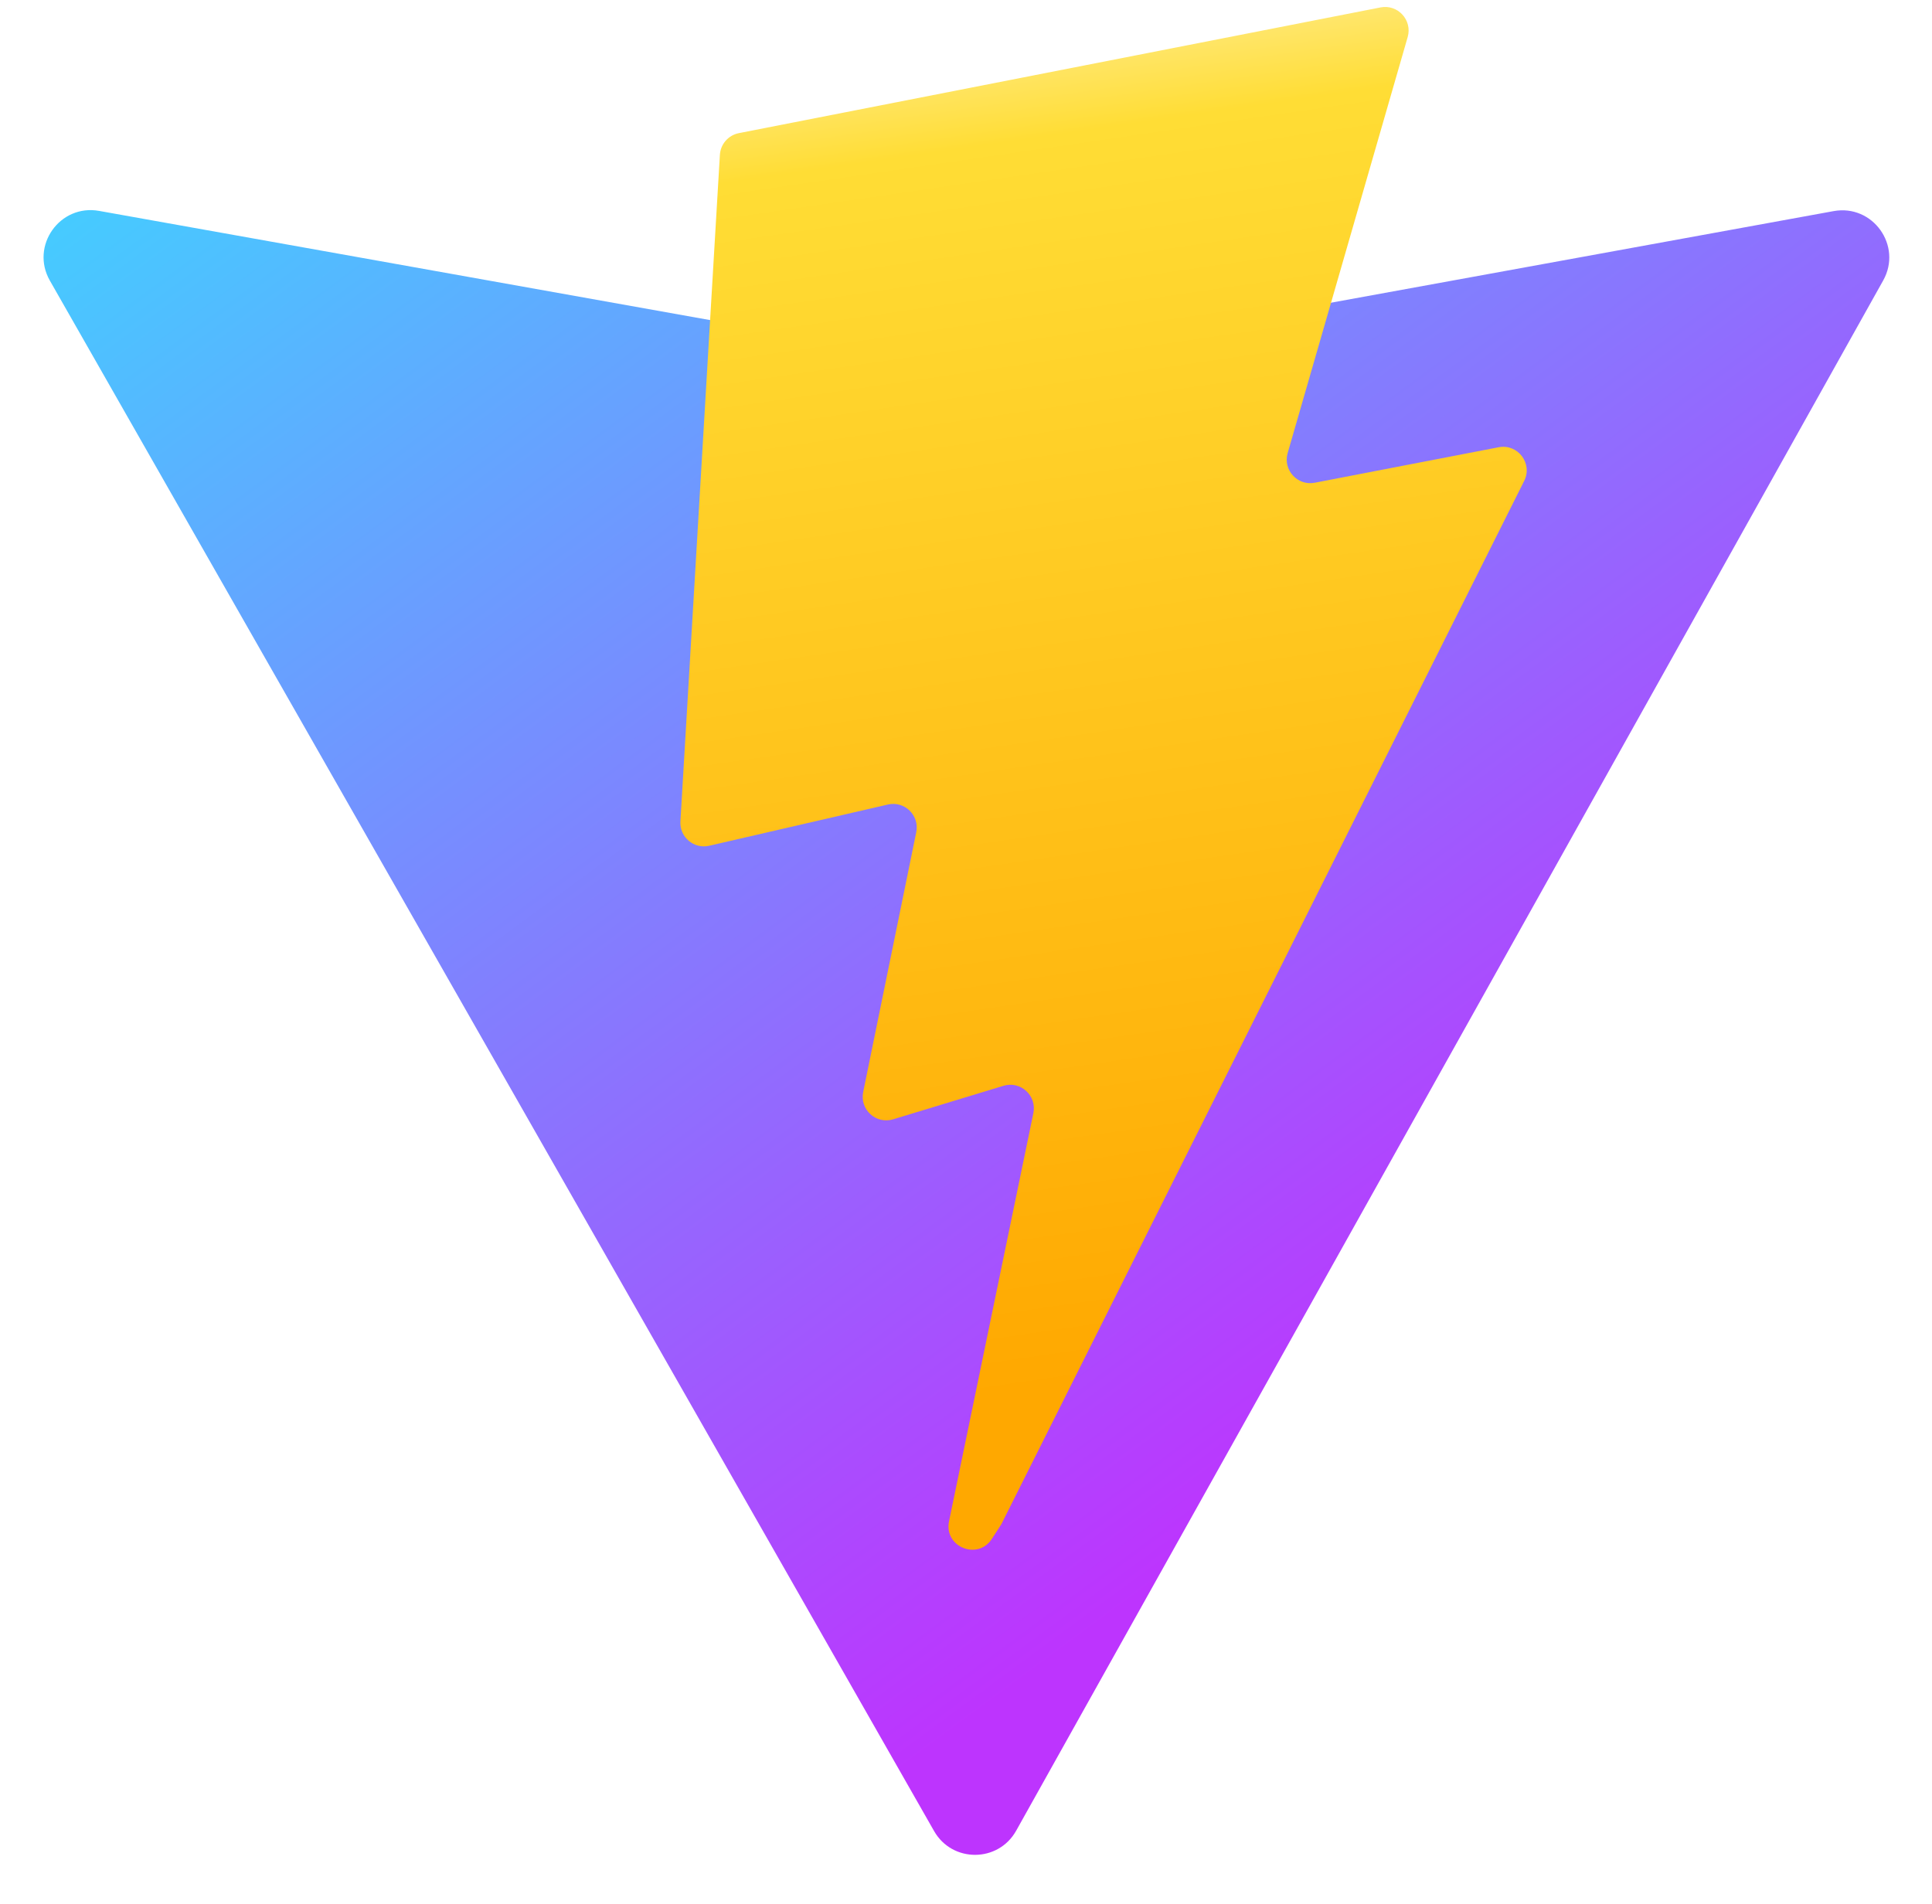
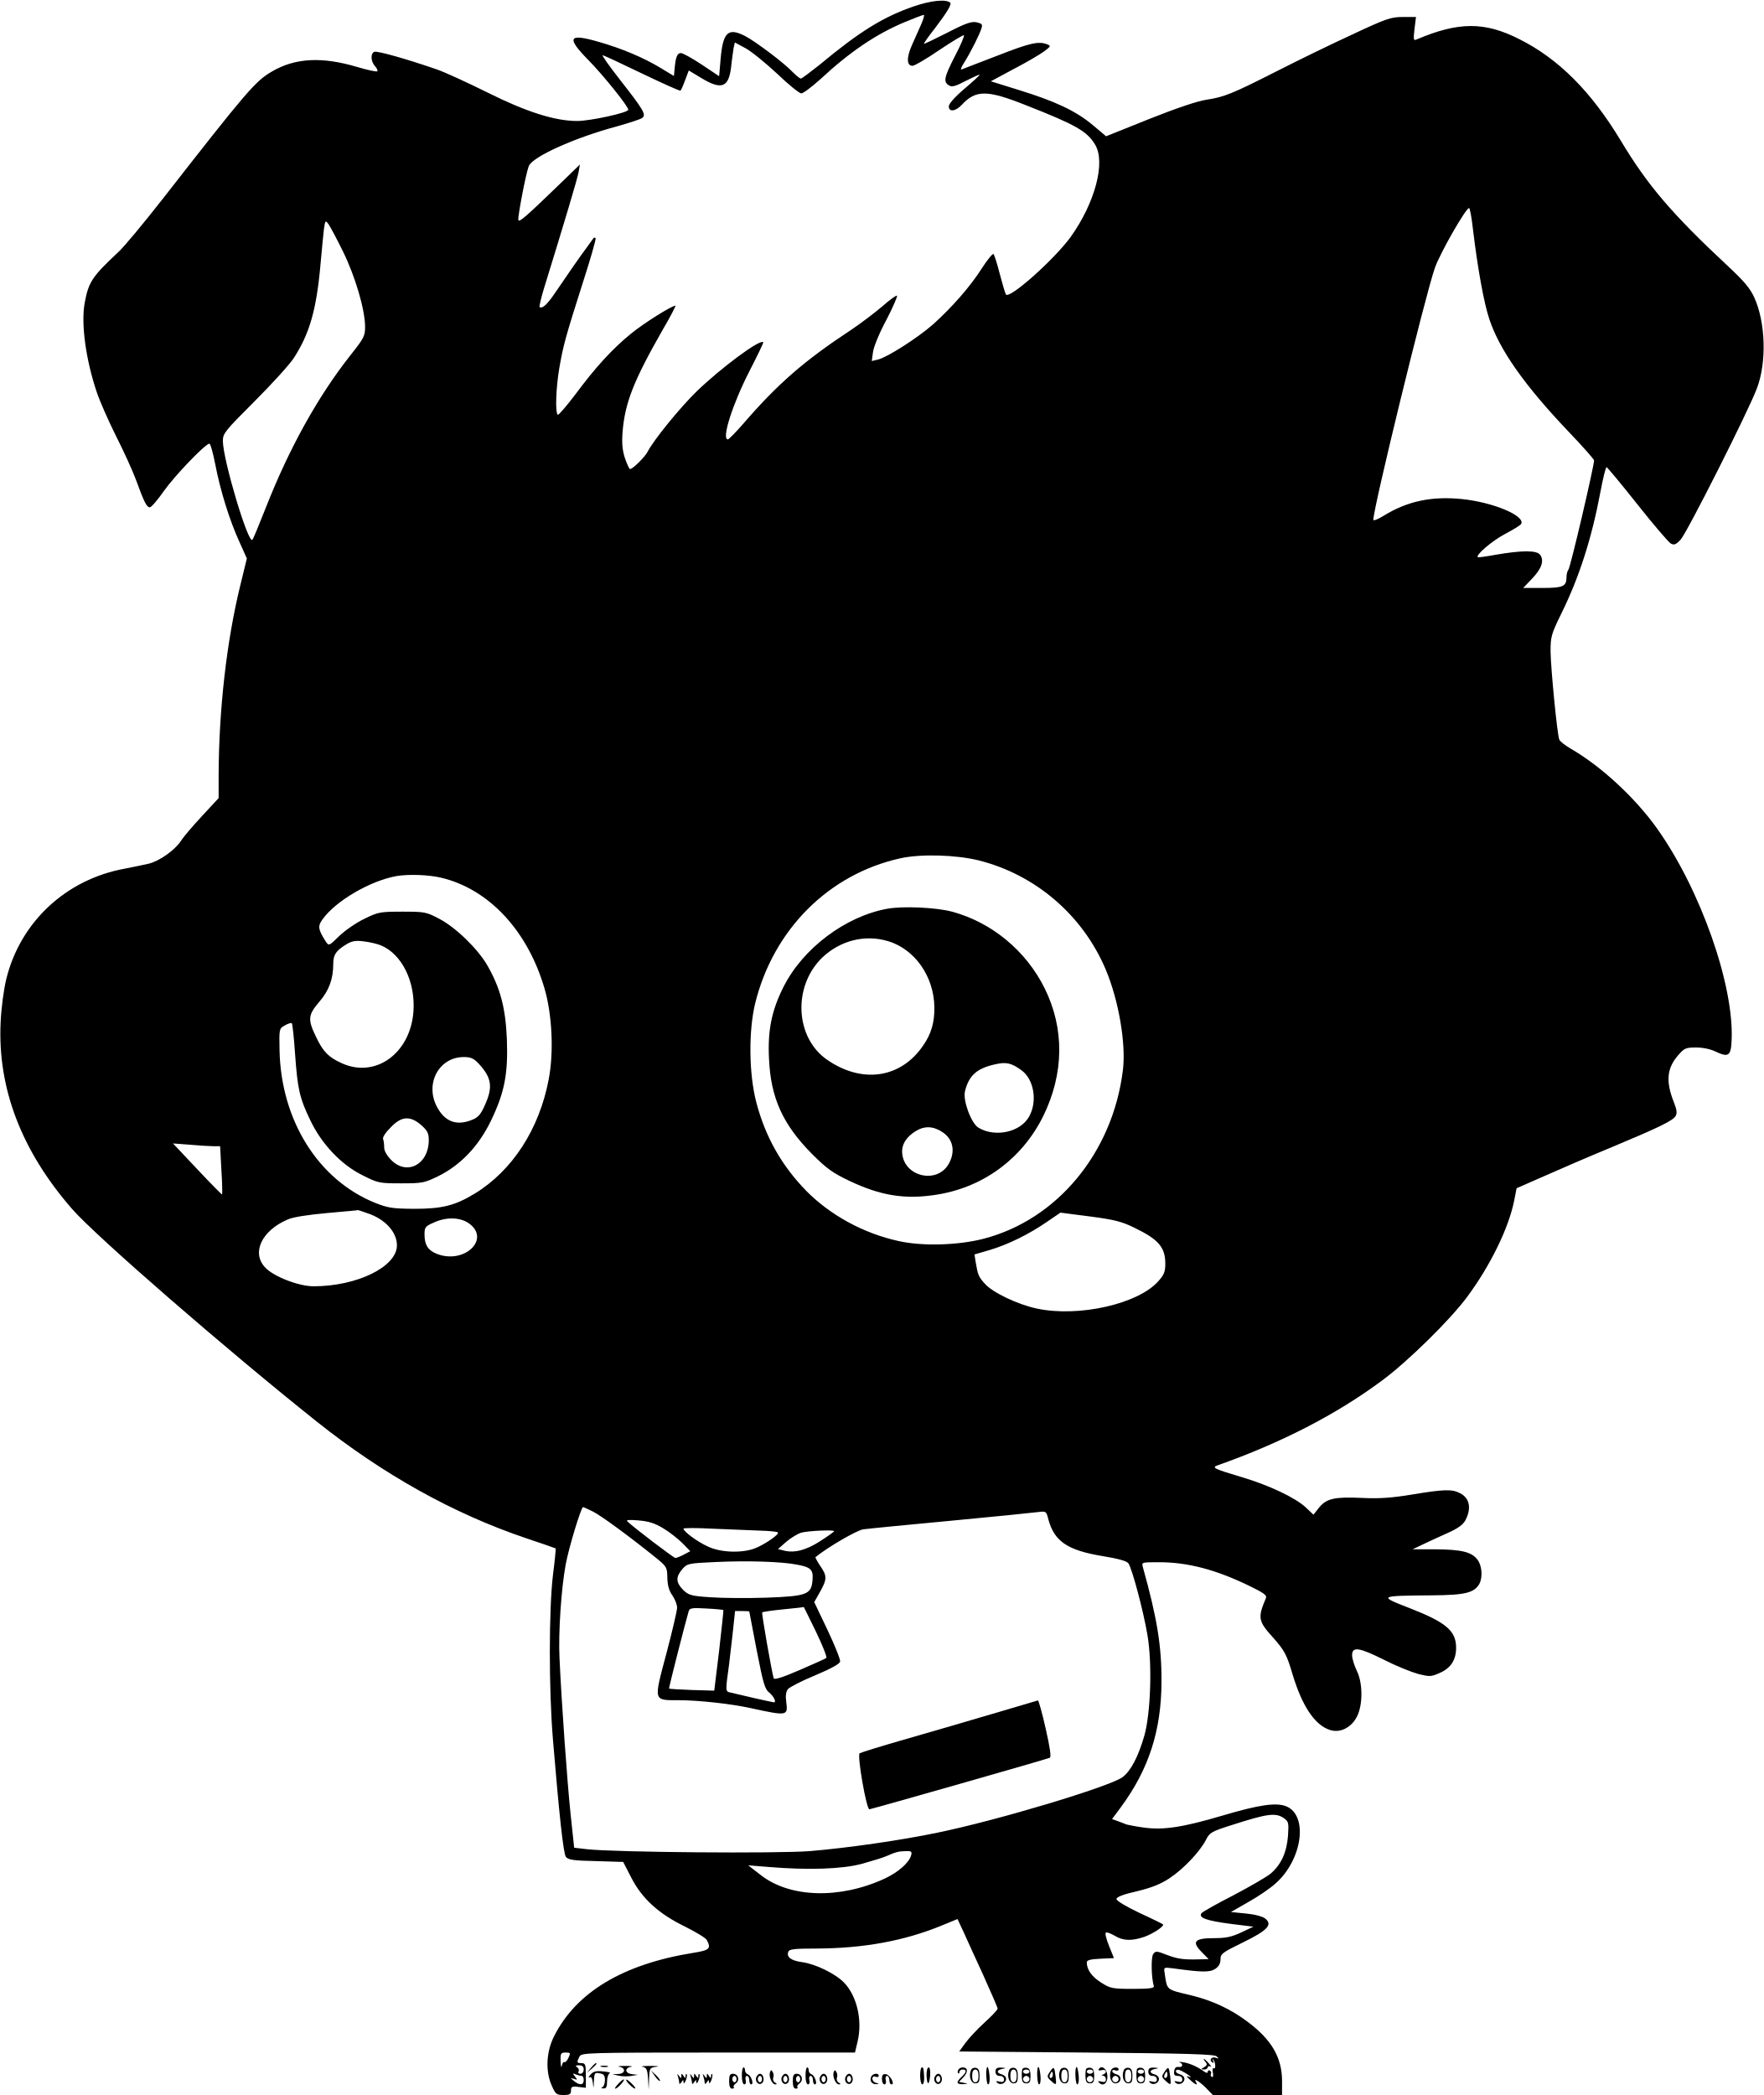
- <svg xmlns="http://www.w3.org/2000/svg" width="410" height="404" viewBox="0 0 410 404" fill="none">
-   <path d="M399.641 59.525L215.643 388.545C211.844 395.338 202.084 395.378 198.228 388.618L10.582 59.556C6.381 52.19 12.68 43.267 21.028 44.759L205.223 77.682C206.398 77.892 207.601 77.89 208.776 77.676L389.119 44.806C397.439 43.289 403.768 52.143 399.641 59.525Z" fill="url(#paint0_linear)" />
-   <path d="M292.965 1.574L156.801 28.255C154.563 28.694 152.906 30.59 152.771 32.866L144.395 174.33C144.198 177.662 147.258 180.248 150.51 179.498L188.42 170.749C191.967 169.931 195.172 173.055 194.443 176.622L183.18 231.775C182.422 235.487 185.907 238.661 189.532 237.56L212.947 230.446C216.577 229.344 220.065 232.527 219.297 236.242L201.398 322.875C200.278 328.294 207.486 331.249 210.492 326.603L212.5 323.5L323.454 102.072C325.312 98.365 322.108 94.137 318.036 94.923L279.014 102.454C275.347 103.161 272.227 99.746 273.262 96.158L298.731 7.867C299.767 4.273 296.636 0.855 292.965 1.574Z" fill="url(#paint1_linear)" />
-   <defs>
-     <linearGradient id="paint0_linear" x1="6" y1="33" x2="235" y2="344" gradientUnits="userSpaceOnUse">
-       <stop stop-color="#41D1FF" />
-       <stop offset="1" stop-color="#BD34FE" />
-     </linearGradient>
-     <linearGradient id="paint1_linear" x1="194.651" y1="8.818" x2="236.076" y2="292.989" gradientUnits="userSpaceOnUse">
-       <stop stop-color="#FFEA83" />
-       <stop offset="0.083" stop-color="#FFDD35" />
-       <stop offset="1" stop-color="#FFA800" />
-     </linearGradient>
-   </defs>
+ <svg xmlns="http://www.w3.org/2000/svg" version="1.0" width="831pt" height="987pt" viewBox="0 0 831 987" preserveAspectRatio="xMidYMid meet">
+   <g transform="translate(0,987) scale(0.1,-0.1)" fill="#000000" stroke="none">
+     <path d="M4305 9840 c-145 -50 -256 -119 -446 -277 -43 -34 -81 -63 -86 -63 -5 0 -22 14 -39 31 -37 40 -176 145 -225 170 -79 40 -103 17 -114 -108 l-7 -82 -81 54 c-45 30 -90 55 -99 55 -18 0 -25 -19 -30 -76 l-3 -32 -63 38 c-79 48 -183 92 -292 123 -142 41 -153 21 -49 -85 71 -72 189 -219 189 -235 0 -14 -179 -53 -241 -53 -105 0 -240 43 -424 135 -93 46 -201 96 -240 109 -139 48 -277 87 -291 82 -19 -7 -18 -45 3 -68 9 -10 14 -21 10 -24 -3 -3 -46 6 -96 21 -166 49 -291 42 -400 -22 -78 -45 -118 -92 -516 -602 -88 -112 -181 -225 -209 -250 -122 -114 -139 -140 -157 -238 -18 -97 5 -267 57 -421 14 -42 55 -135 90 -205 36 -71 78 -163 94 -206 39 -107 51 -131 66 -131 7 0 37 35 67 78 52 73 195 222 214 222 4 0 17 -44 27 -97 24 -125 68 -266 114 -366 l35 -78 -31 -127 c-64 -261 -101 -584 -102 -895 l0 -107 -75 -81 c-42 -45 -88 -98 -102 -120 -30 -45 -101 -95 -152 -108 -20 -5 -72 -15 -116 -24 -275 -51 -489 -251 -555 -518 -12 -48 -24 -136 -27 -205 -15 -310 98 -606 336 -879 111 -128 732 -667 1154 -1003 313 -249 643 -433 983 -548 76 -25 140 -48 142 -49 1 -1 -4 -58 -13 -126 -19 -159 -20 -535 0 -774 29 -350 49 -537 61 -553 10 -14 36 -18 141 -20 l129 -4 38 -74 c51 -99 129 -170 252 -230 52 -26 99 -54 104 -64 21 -40 13 -48 -62 -60 -333 -53 -554 -186 -658 -394 -37 -73 -41 -166 -10 -233 17 -39 22 -43 55 -43 29 0 35 4 35 21 0 18 5 21 35 17 l35 -4 0 58 c0 51 -2 58 -20 58 -23 0 -24 4 -10 31 10 18 28 19 654 19 l644 0 12 51 c24 99 -2 214 -63 278 -40 42 -136 89 -199 97 -51 7 -74 24 -64 49 4 12 28 15 133 15 222 1 414 36 591 109 l73 30 29 -62 c15 -34 58 -127 94 -206 36 -80 66 -149 66 -154 0 -6 -28 -35 -62 -66 -33 -30 -74 -74 -90 -96 l-29 -40 600 -5 c476 -4 603 -8 613 -18 11 -11 10 -12 -3 -7 -20 8 -35 -10 -18 -21 8 -5 9 -3 4 7 -5 8 -4 11 0 6 12 -10 14 -48 3 -41 -5 3 -7 -6 -4 -20 3 -15 1 -24 -5 -21 -5 4 -7 10 -4 15 3 5 1 11 -5 15 -5 3 -10 1 -10 -6 0 -7 -8 -6 -22 5 -30 21 -67 37 -98 41 -14 2 -19 2 -12 -1 18 -8 14 -25 -5 -22 -12 2 -19 -4 -21 -19 -3 -18 2 -23 17 -23 13 0 21 -6 21 -16 0 -12 -6 -15 -21 -11 -16 4 -19 3 -11 -5 14 -14 42 -3 42 18 0 9 -9 18 -20 21 -11 3 -20 9 -20 14 0 14 17 10 52 -12 18 -12 24 -18 13 -14 -19 6 -18 5 2 -14 23 -22 38 -28 28 -11 -14 22 12 7 45 -25 l34 -35 163 0 163 0 0 68 c-1 109 -49 192 -161 276 -79 60 -167 101 -265 125 -122 29 -115 23 -127 105 -5 28 -4 28 37 23 138 -19 175 -20 201 -3 17 11 25 26 25 45 0 26 8 32 104 79 117 57 143 84 107 113 -12 10 -49 20 -91 24 l-71 7 82 47 c45 25 104 65 130 89 125 112 153 319 49 362 -47 19 -127 8 -302 -44 -186 -55 -278 -69 -370 -56 -36 5 -71 12 -79 14 -8 3 -27 10 -42 16 l-28 10 41 55 c132 179 191 361 192 590 1 171 -21 303 -88 543 -6 22 -5 22 77 22 135 0 268 -35 426 -112 66 -32 83 -44 77 -57 -39 -92 -37 -108 32 -184 55 -62 66 -81 94 -177 45 -148 104 -237 175 -260 48 -16 101 10 128 63 28 55 28 158 -1 216 -12 25 -22 57 -22 73 0 42 33 37 151 -22 55 -28 127 -57 159 -66 56 -14 62 -14 104 5 51 22 76 61 76 118 0 80 -47 120 -222 188 -144 56 -144 57 107 59 159 1 201 12 225 55 16 32 12 86 -10 114 -28 36 -76 47 -200 48 l-105 0 40 19 c22 11 75 35 117 54 57 25 80 42 92 64 29 56 20 104 -25 127 -38 20 -75 19 -226 -6 -97 -16 -155 -20 -237 -16 -129 6 -167 -3 -202 -46 l-26 -33 -36 34 c-49 46 -174 105 -302 143 -128 38 -143 45 -115 55 303 107 562 241 776 400 122 90 322 287 401 394 109 147 195 323 221 451 l12 61 130 57 c72 32 213 93 315 135 225 94 291 126 304 148 8 13 6 30 -8 65 -39 98 -33 159 18 219 31 36 37 39 87 39 32 0 69 -8 91 -19 61 -29 73 -21 76 53 12 259 -146 708 -350 996 -104 147 -267 297 -410 379 -25 15 -49 33 -52 42 -10 25 -40 336 -41 414 0 70 3 82 51 180 84 170 143 354 184 573 12 64 25 117 29 116 3 0 69 -79 145 -175 76 -96 147 -179 158 -185 15 -8 24 -5 46 19 29 31 319 605 359 712 47 123 41 311 -12 428 -20 44 -49 78 -123 147 -265 247 -380 382 -506 592 -140 232 -293 386 -479 479 -162 82 -285 82 -481 -1 -17 -8 -18 -4 -12 48 l7 57 -61 0 c-57 0 -78 -7 -238 -82 -98 -45 -256 -122 -352 -171 -213 -108 -251 -124 -337 -137 -42 -6 -147 -42 -270 -91 l-202 -81 -63 53 c-79 66 -174 111 -345 164 l-135 42 108 58 c60 31 124 69 143 83 31 23 33 26 15 33 -41 16 -81 7 -232 -52 -87 -33 -163 -63 -171 -66 -7 -4 -3 11 12 33 30 48 72 131 81 161 6 18 2 22 -23 28 -24 5 -51 -4 -138 -49 -59 -30 -109 -54 -110 -52 -2 1 21 34 51 72 57 75 80 113 73 121 -19 18 -90 11 -172 -17z m36 -82 c-11 -24 -30 -68 -44 -99 -27 -60 -26 -99 2 -99 10 0 66 33 126 74 61 41 113 72 116 70 4 -2 -15 -47 -43 -100 -51 -100 -55 -120 -26 -137 13 -8 31 -3 78 22 34 17 64 31 65 29 2 -2 -30 -31 -71 -66 -45 -38 -74 -71 -74 -83 0 -28 32 -24 61 7 66 71 119 71 298 0 240 -94 292 -124 330 -187 51 -83 0 -274 -114 -434 -77 -107 -292 -298 -306 -272 -4 7 -17 51 -29 97 -12 47 -25 88 -29 93 -4 4 -28 -25 -54 -65 -54 -86 -142 -186 -231 -266 -74 -65 -217 -156 -260 -166 l-29 -7 6 43 c3 24 31 92 63 151 31 60 53 111 50 114 -3 3 -34 -19 -69 -50 -35 -30 -101 -80 -147 -111 -219 -144 -345 -253 -509 -443 -35 -40 -67 -73 -72 -73 -31 0 22 166 103 324 37 72 66 132 64 134 -16 15 -198 -120 -314 -232 -78 -76 -203 -229 -232 -286 -13 -24 -68 -79 -82 -80 -3 0 -14 23 -24 52 -12 38 -15 69 -11 122 11 139 53 244 190 484 36 61 62 112 59 112 -17 0 -148 -82 -208 -131 -90 -73 -169 -160 -264 -288 -41 -54 -78 -97 -82 -95 -13 8 -9 126 7 220 19 109 29 145 111 403 36 111 63 206 60 209 -3 3 -7 3 -9 1 -2 -2 -16 -22 -32 -44 -33 -44 -84 -118 -148 -212 -39 -58 -63 -80 -75 -69 -2 3 7 42 21 88 96 311 158 518 163 548 l6 35 -73 -71 c-186 -180 -214 -204 -217 -190 -3 16 35 217 49 253 16 44 218 135 417 188 56 16 109 33 117 39 21 15 8 37 -104 180 -50 64 -87 116 -82 116 4 0 88 -39 185 -86 98 -47 180 -84 182 -81 3 3 13 25 22 50 l17 45 58 -35 c97 -59 131 -46 142 56 3 31 9 68 11 84 l6 27 50 -27 c28 -15 95 -70 149 -120 53 -51 105 -93 114 -93 9 0 49 30 89 66 140 130 264 214 401 271 44 18 83 33 87 33 4 0 -1 -19 -11 -42z m2598 -965 c23 -192 52 -349 77 -425 48 -146 167 -315 378 -536 64 -67 116 -126 116 -131 0 -27 -112 -507 -121 -515 -5 -6 -9 -22 -9 -36 0 -43 -17 -50 -114 -50 l-90 0 41 43 c46 48 59 85 39 113 -16 22 -85 22 -212 0 -43 -8 -80 -13 -82 -11 -11 10 69 78 128 109 38 20 72 41 76 47 23 38 -131 103 -280 118 -142 14 -255 -10 -366 -78 -27 -17 -50 -26 -50 -20 0 56 245 1059 290 1187 25 71 145 280 161 282 4 0 12 -44 18 -97z m-5323 -108 c58 -118 104 -275 104 -355 0 -43 -6 -54 -67 -131 -156 -197 -293 -445 -404 -729 -29 -74 -56 -139 -60 -143 -19 -23 -139 378 -139 466 0 35 10 47 148 185 81 81 165 173 186 205 74 114 107 227 126 442 6 66 13 140 16 165 6 42 7 43 21 25 8 -11 39 -69 69 -130z m2997 -2869 c267 -68 488 -258 596 -513 61 -144 97 -352 81 -476 -48 -387 -309 -703 -656 -793 -120 -31 -288 -36 -400 -11 -165 36 -321 121 -435 236 -116 119 -193 254 -236 418 -35 135 -37 335 -5 467 86 347 346 607 682 682 98 22 265 17 373 -10z m-2535 -81 c224 -53 407 -248 487 -521 36 -121 45 -301 20 -429 -44 -234 -171 -430 -348 -538 -94 -57 -153 -72 -287 -72 -103 1 -122 4 -185 29 -267 109 -441 389 -448 717 -2 102 -2 103 25 118 15 9 29 13 33 10 3 -4 10 -68 15 -143 12 -167 21 -208 71 -312 54 -114 146 -211 247 -261 73 -37 80 -38 182 -38 100 0 109 2 175 34 105 52 190 141 248 261 64 133 81 220 75 384 -6 145 -30 239 -91 346 -44 78 -150 181 -227 221 -62 33 -70 34 -175 34 -105 0 -114 -2 -179 -34 -38 -18 -91 -55 -118 -81 -48 -47 -49 -47 -63 -26 -36 56 -39 73 -16 104 62 88 228 184 351 205 56 9 149 6 208 -8z m-283 -319 c98 -41 162 -170 153 -309 -13 -198 -178 -319 -338 -246 -62 28 -88 54 -121 124 -40 82 -38 103 15 165 46 53 66 108 66 178 0 44 12 62 60 92 28 17 44 20 84 15 27 -3 64 -12 81 -19z m461 -558 c60 -65 67 -109 29 -193 -19 -44 -32 -59 -59 -70 -72 -30 -127 -12 -165 56 -62 110 5 239 124 239 33 0 47 -6 71 -32z m-271 -289 c29 -26 35 -38 35 -71 0 -113 -102 -168 -176 -94 -21 21 -34 44 -34 59 0 14 -2 32 -5 40 -4 8 11 31 35 55 51 54 92 57 145 11z m-980 -99 l32 0 6 -112 c4 -61 5 -113 3 -115 -1 -2 -54 52 -117 119 l-114 121 79 -6 c43 -4 93 -7 111 -7z m738 -320 c76 -29 127 -87 127 -147 0 -101 -188 -193 -393 -193 -70 0 -191 47 -229 90 -64 70 -14 173 108 225 24 11 95 22 184 30 80 7 146 13 147 14 1 0 26 -8 56 -19z m3601 -64 c114 -55 146 -92 146 -170 0 -37 -6 -52 -32 -81 -94 -108 -375 -172 -573 -130 -90 19 -210 76 -246 118 -29 32 -32 40 -43 104 l-5 33 72 21 c87 26 186 75 270 133 l63 43 139 -18 c115 -15 150 -24 209 -53z m-3137 22 c109 -75 -21 -198 -152 -144 -40 17 -55 42 -55 91 0 33 4 38 43 55 58 27 122 26 164 -2z m586 -1359 c40 -20 177 -121 296 -217 53 -43 54 -46 55 -96 1 -36 8 -60 24 -83 12 -17 22 -43 22 -57 0 -14 -23 -112 -51 -218 -60 -225 -62 -218 58 -218 93 0 247 -17 338 -37 175 -38 178 -38 169 30 -4 27 -1 48 8 59 7 9 65 39 128 65 74 31 116 54 118 65 2 9 -25 76 -59 148 l-63 132 27 48 c34 60 34 76 1 123 -14 21 -24 40 -22 41 56 46 195 127 225 131 21 3 205 21 408 40 204 19 389 38 412 41 42 5 42 5 52 -34 28 -104 91 -146 255 -173 73 -12 114 -23 122 -34 17 -23 71 -225 90 -339 23 -135 15 -369 -15 -474 -29 -100 -64 -166 -103 -195 -63 -45 -588 -203 -871 -261 -172 -36 -422 -72 -602 -87 -152 -12 -914 -6 -1050 9 l-60 7 -17 160 c-16 153 -42 516 -52 732 -6 123 8 327 29 442 15 81 73 271 82 271 2 0 23 -10 46 -21z m333 -80 c30 -18 70 -50 90 -70 l36 -37 -30 -16 c-17 -9 -35 -16 -40 -16 -8 0 -200 146 -227 173 -7 6 11 8 53 4 48 -4 77 -13 118 -38z m452 -10 c45 -1 85 -5 87 -9 6 -10 -66 -59 -112 -76 -62 -22 -160 -18 -218 10 -49 22 -115 71 -115 84 0 4 62 4 137 0 76 -3 175 -7 221 -9z m352 -3 c0 -2 -29 -23 -65 -46 -66 -43 -122 -58 -172 -45 l-28 7 39 34 c22 19 54 38 70 43 31 9 156 15 156 7z m-177 -157 c67 -12 79 -24 75 -72 -5 -69 -26 -77 -218 -84 -91 -3 -210 -2 -264 2 -91 6 -102 10 -128 35 -34 35 -35 60 -4 97 24 27 27 28 158 34 151 7 308 2 381 -12z m-345 -214 c1 -1 -8 -87 -20 -191 l-23 -189 -105 3 c-58 2 -106 5 -108 7 -2 2 77 312 93 366 5 13 18 15 83 11 42 -2 78 -6 80 -7z m436 -102 c31 -64 53 -120 49 -124 -5 -4 -61 -29 -126 -57 -78 -34 -119 -47 -122 -39 -10 35 -58 307 -54 311 2 2 47 9 99 14 52 5 96 10 97 11 0 0 26 -52 57 -116z m-314 95 c0 -2 16 -84 35 -183 31 -158 38 -183 60 -200 21 -18 34 -45 21 -45 -3 0 -44 9 -93 20 -48 11 -99 23 -111 26 -25 5 -25 4 -7 134 2 14 9 76 16 138 l12 112 34 0 c18 0 33 -1 33 -2z m2519 -974 c22 -16 23 -22 19 -83 -6 -79 -33 -137 -83 -179 -20 -16 -98 -61 -174 -101 -76 -39 -144 -77 -150 -84 -17 -22 23 -36 139 -51 l105 -13 -57 -27 c-45 -21 -72 -27 -127 -27 -93 0 -108 -16 -61 -64 l34 -35 -45 -1 c-74 -2 -102 2 -154 22 -46 18 -51 18 -62 3 -11 -15 -9 -112 3 -151 2 -10 -22 -13 -99 -13 -97 0 -106 2 -150 30 -44 28 -67 61 -67 95 0 10 17 15 64 17 l64 3 -23 57 c-13 32 -20 60 -15 63 5 3 24 -4 42 -15 40 -24 79 -25 139 -5 42 15 96 51 88 59 -2 2 -52 27 -111 54 -63 30 -108 57 -108 65 0 10 31 22 97 37 70 17 112 34 154 62 66 44 141 124 170 179 18 36 25 40 126 72 165 53 203 58 242 31z m-1756 -173 c-9 -36 -59 -80 -124 -111 -211 -98 -448 -92 -586 17 l-58 45 100 -8 c182 -15 341 -10 435 15 47 13 99 29 115 36 46 20 57 23 92 24 26 1 30 -2 26 -18z m-1615 -956 c-6 -13 -14 -22 -19 -20 -4 3 -10 -5 -12 -17 -2 -13 -5 -4 -6 20 -1 38 1 42 24 42 23 0 24 -2 13 -25z m72 -55 c0 -11 -7 -20 -16 -20 -8 0 -12 5 -8 11 3 6 0 15 -7 20 -10 6 -8 9 9 9 15 0 22 -6 22 -20z m-9 -30 c5 0 9 -9 9 -20 0 -24 -19 -26 -46 -4 -18 15 -18 15 0 10 17 -6 17 -5 5 11 -12 15 -12 16 4 10 10 -4 23 -7 28 -7z" />
+     <path d="M4182 5589 c-198 -35 -400 -187 -491 -369 -56 -111 -75 -206 -68 -339 8 -183 65 -309 203 -448 68 -68 97 -89 175 -126 145 -69 258 -88 401 -67 225 32 412 168 513 372 98 200 101 412 6 603 -88 177 -250 310 -436 360 -74 20 -231 27 -303 14z m2 -153 c126 -38 216 -166 218 -311 1 -71 -14 -125 -53 -181 -105 -154 -287 -181 -452 -67 -151 104 -163 344 -25 480 85 82 202 112 312 79z m628 -608 c59 -42 77 -147 36 -219 -41 -73 -159 -99 -238 -52 -34 20 -74 127 -64 171 18 74 55 108 139 127 54 13 79 8 127 -27z m-370 -293 c46 -31 59 -85 32 -140 -52 -110 -224 -70 -224 52 0 35 23 69 64 94 42 26 84 24 128 -6z" />
+     <path d="M4670 1794 c-118 -35 -304 -89 -412 -120 -108 -31 -201 -60 -208 -64 -13 -8 32 -266 46 -264 21 4 840 237 850 243 7 4 1 47 -20 139 -16 72 -33 131 -36 131 -3 -1 -102 -30 -220 -65z" />
+     <path d="M5679 156 c10 -11 8 -17 -6 -25 -17 -10 -17 -10 0 -11 9 0 17 5 17 11 0 5 6 7 13 3 6 -4 3 2 -7 14 -21 24 -36 31 -17 8z" />
+     <path d="M2784 128 l-19 -23 23 19 c12 11 22 21 22 23 0 8 -8 2 -26 -19z" />
+     <path d="M2833 133 c9 -2 23 -2 30 0 6 3 -1 5 -18 5 -16 0 -22 -2 -12 -5z" />
+     <path d="M2918 133 c32 -6 28 -33 -5 -34 l-28 -1 30 -7 c17 -4 44 -4 60 -1 l30 5 -27 3 c-34 4 -37 29 -5 35 12 2 0 4 -28 4 -27 0 -40 -2 -27 -4z" />
+     <path d="M3027 133 c19 -4 23 -12 26 -56 l3 -52 2 52 c2 50 3 52 35 56 17 2 5 4 -28 4 -33 0 -50 -2 -38 -4z" />
+     <path d="M3495 90 c0 -24 5 -40 12 -40 6 0 9 9 6 20 -3 11 0 20 6 20 6 0 11 -9 11 -20 0 -11 4 -20 9 -20 14 0 0 41 -15 47 -8 3 -14 11 -14 19 0 8 -3 14 -7 14 -5 0 -8 -18 -8 -40z" />
+     <path d="M3795 90 c0 -24 5 -40 12 -40 6 0 9 9 6 20 -3 11 0 20 6 20 6 0 11 -9 11 -20 0 -11 4 -20 9 -20 14 0 0 41 -15 47 -8 3 -14 11 -14 19 0 8 -3 14 -7 14 -5 0 -8 -18 -8 -40z" />
+     <path d="M4335 90 c0 -22 5 -40 10 -40 6 0 9 14 9 30 -2 45 -3 50 -11 50 -5 0 -8 -18 -8 -40z" />
+     <path d="M4365 95 c2 -50 12 -53 17 -6 2 25 -1 41 -7 41 -6 0 -10 -16 -10 -35z" />
+     <path d="M4515 119 c-4 -6 -4 -13 -1 -16 3 -4 6 -1 6 5 0 7 7 12 15 12 21 0 19 -13 -5 -35 -27 -25 -25 -35 8 -34 24 2 25 2 4 6 l-24 5 22 23 c22 24 20 45 -5 45 -8 0 -17 -5 -20 -11z" />
+     <path d="M4574 116 c-11 -28 0 -61 21 -61 16 0 20 7 20 35 0 25 -5 36 -18 38 -9 2 -20 -3 -23 -12z m36 -26 c0 -20 -5 -30 -15 -30 -10 0 -15 10 -15 30 0 20 5 30 15 30 10 0 15 -10 15 -30z" />
+     <path d="M4649 128 c-6 -21 -1 -78 6 -78 6 0 9 17 7 40 -3 33 -9 50 -13 38z" />
+     <path d="M4690 110 c0 -13 7 -20 20 -20 12 0 20 -7 20 -16 0 -12 -6 -15 -21 -11 -16 4 -19 3 -11 -5 14 -14 42 -3 42 18 0 9 -9 18 -20 21 -27 7 -25 21 3 26 19 4 18 4 -5 6 -22 1 -28 -4 -28 -19z" />
+     <path d="M4754 116 c-11 -28 0 -61 21 -61 16 0 20 7 20 35 0 25 -5 36 -18 38 -9 2 -20 -3 -23 -12z m36 -26 c0 -20 -5 -30 -15 -30 -10 0 -15 10 -15 30 0 20 5 30 15 30 10 0 15 -10 15 -30z" />
+     <path d="M4817 123 c-2 -4 -4 -21 -3 -38 1 -23 6 -30 21 -30 16 0 20 7 20 35 0 24 -5 36 -17 38 -9 2 -18 -1 -21 -5z m33 -13 c0 -5 -7 -10 -15 -10 -8 0 -15 5 -15 10 0 6 7 10 15 10 8 0 15 -4 15 -10z m0 -35 c0 -8 -7 -15 -15 -15 -8 0 -15 7 -15 15 0 8 7 15 15 15 8 0 15 -7 15 -15z" />
+     <path d="M4889 128 c-6 -21 -1 -78 6 -78 6 0 9 17 7 40 -3 33 -9 50 -13 38z" />
+     <path d="M4946 109 c-14 -21 -14 -24 4 -41 27 -25 28 -23 23 20 -6 47 -8 48 -27 21z m14 -14 c0 -8 -4 -15 -10 -15 -5 0 -7 7 -4 15 4 8 8 15 10 15 2 0 4 -7 4 -15z" />
+     <path d="M4994 116 c-11 -28 0 -61 21 -61 16 0 20 7 20 35 0 25 -5 36 -18 38 -9 2 -20 -3 -23 -12z m36 -26 c0 -20 -5 -30 -15 -30 -10 0 -15 10 -15 30 0 20 5 30 15 30 10 0 15 -10 15 -30z" />
+     <path d="M5069 128 c-6 -21 -1 -78 6 -78 6 0 9 17 7 40 -3 33 -9 50 -13 38z" />
+     <path d="M5117 123 c-2 -4 -4 -21 -3 -38 1 -23 6 -30 21 -30 16 0 20 7 20 35 0 24 -5 36 -17 38 -9 2 -18 -1 -21 -5z m33 -13 c0 -5 -7 -10 -15 -10 -8 0 -15 5 -15 10 0 6 7 10 15 10 8 0 15 -4 15 -10z m0 -35 c0 -8 -7 -15 -15 -15 -8 0 -15 7 -15 15 0 8 7 15 15 15 8 0 15 -7 15 -15z" />
+     <path d="M5176 121 c-3 -5 3 -7 14 -4 22 6 28 -12 8 -20 -10 -4 -10 -6 0 -6 6 -1 12 -8 12 -17 0 -12 -6 -15 -21 -11 -16 4 -19 3 -11 -5 20 -20 42 -1 39 34 -2 32 -28 51 -41 29z" />
+     <path d="M5234 116 c-11 -28 0 -61 21 -61 28 0 33 35 6 42 -12 3 -21 10 -21 15 0 6 7 8 15 4 8 -3 15 -1 15 4 0 15 -30 12 -36 -4z m36 -41 c0 -8 -7 -15 -15 -15 -8 0 -15 7 -15 15 0 8 7 15 15 15 8 0 15 -7 15 -15z" />
+     <path d="M5294 116 c-11 -28 0 -61 21 -61 16 0 20 7 20 35 0 25 -5 36 -18 38 -9 2 -20 -3 -23 -12z m36 -26 c0 -20 -5 -30 -15 -30 -10 0 -15 10 -15 30 0 20 5 30 15 30 10 0 15 -10 15 -30z" />
+     <path d="M5357 123 c-2 -4 -4 -21 -3 -38 1 -23 6 -30 21 -30 16 0 20 7 20 35 0 24 -5 36 -17 38 -9 2 -18 -1 -21 -5z m33 -13 c0 -5 -7 -10 -15 -10 -8 0 -15 5 -15 10 0 6 7 10 15 10 8 0 15 -4 15 -10z m0 -35 c0 -8 -7 -15 -15 -15 -8 0 -15 7 -15 15 0 8 7 15 15 15 8 0 15 -7 15 -15z" />
+     <path d="M5410 110 c0 -13 7 -20 20 -20 12 0 20 -7 20 -16 0 -12 -6 -15 -21 -11 -16 4 -19 3 -11 -5 14 -14 42 -3 42 18 0 9 -9 18 -20 21 -27 7 -25 21 3 26 19 4 18 4 -5 6 -22 1 -28 -4 -28 -19z" />
+     <path d="M5486 109 c-14 -21 -14 -24 4 -41 27 -25 28 -23 23 20 -6 47 -8 48 -27 21z m14 -14 c0 -8 -4 -15 -10 -15 -5 0 -7 7 -4 15 4 8 8 15 10 15 2 0 4 -7 4 -15z" />
+     <path d="M2782 96 c-9 -11 -12 -16 -5 -13 8 5 13 -4 16 -25 3 -30 4 -29 5 8 2 38 4 41 27 36 20 -3 25 -10 25 -32 0 -16 -6 -31 -12 -33 -8 -3 -6 -6 5 -6 13 -1 17 7 17 33 0 19 6 36 13 39 6 2 -7 6 -31 8 -34 4 -47 0 -60 -15z" />
+     <path d="M3628 108 c-8 -19 9 -58 24 -58 10 0 9 3 -1 9 -8 5 -11 15 -8 23 3 8 2 20 -3 27 -6 10 -8 10 -12 -1z" />
+     <path d="M3928 108 c-8 -19 9 -58 24 -58 10 0 9 3 -1 9 -8 5 -11 15 -8 23 3 8 2 20 -3 27 -6 10 -8 10 -12 -1z" />
+     <path d="M3086 88 c10 -14 21 -24 23 -22 3 3 -6 15 -18 27 l-24 22 19 -27z" />
+     <path d="M3194 87 c3 -10 6 -24 6 -30 0 -7 4 -6 10 3 9 13 10 13 10 0 1 -8 6 -4 11 9 5 13 7 26 4 29 -3 3 -5 -1 -5 -9 0 -11 -2 -11 -10 1 -9 13 -10 13 -10 0 0 -13 -2 -13 -11 0 -9 12 -10 12 -5 -3z" />
+     <path d="M3254 87 c3 -10 6 -24 6 -30 0 -7 4 -6 10 3 9 13 10 13 10 0 1 -8 6 -4 11 9 5 13 7 26 4 29 -3 3 -5 -1 -5 -9 0 -11 -2 -11 -10 1 -9 13 -10 13 -10 0 0 -13 -2 -13 -11 0 -9 12 -10 12 -5 -3z" />
+     <path d="M3314 87 c3 -10 6 -24 6 -30 0 -7 4 -6 10 3 9 13 10 13 10 0 1 -8 6 -4 11 9 5 13 7 26 4 29 -3 3 -5 -1 -5 -9 0 -11 -2 -11 -10 1 -9 13 -10 13 -10 0 0 -13 -2 -13 -11 0 -9 12 -10 12 -5 -3z" />
+     <path d="M3435 65 c0 -24 5 -35 14 -35 8 0 11 3 8 7 -4 3 1 11 10 18 20 15 11 45 -14 45 -14 0 -18 -8 -18 -35z m35 10 c0 -8 -4 -15 -10 -15 -5 0 -10 7 -10 15 0 8 5 15 10 15 6 0 10 -7 10 -15z" />
+     <path d="M3563 84 c-8 -21 13 -42 28 -27 13 13 5 43 -11 43 -6 0 -13 -7 -17 -16z m27 -9 c0 -8 -4 -15 -10 -15 -5 0 -10 7 -10 15 0 8 5 15 10 15 6 0 10 -7 10 -15z" />
+     <path d="M3683 84 c-8 -21 13 -42 28 -27 13 13 5 43 -11 43 -6 0 -13 -7 -17 -16z m27 -9 c0 -8 -4 -15 -10 -15 -5 0 -10 7 -10 15 0 8 5 15 10 15 6 0 10 -7 10 -15z" />
+     <path d="M3735 65 c0 -24 5 -35 14 -35 8 0 11 3 8 7 -4 3 1 11 10 18 20 15 11 45 -14 45 -14 0 -18 -8 -18 -35z m35 10 c0 -8 -4 -15 -10 -15 -5 0 -10 7 -10 15 0 8 5 15 10 15 6 0 10 -7 10 -15z" />
+     <path d="M3863 84 c-8 -21 13 -42 28 -27 13 13 5 43 -11 43 -6 0 -13 -7 -17 -16z m27 -9 c0 -8 -4 -15 -10 -15 -5 0 -10 7 -10 15 0 8 5 15 10 15 6 0 10 -7 10 -15z" />
+     <path d="M3983 84 c-8 -21 13 -42 28 -27 13 13 5 43 -11 43 -6 0 -13 -7 -17 -16z m27 -9 c0 -8 -4 -15 -10 -15 -5 0 -10 7 -10 15 0 8 5 15 10 15 6 0 10 -7 10 -15z" />
+     <path d="M4104 85 c-8 -19 4 -35 24 -34 15 1 15 2 0 6 -10 2 -18 11 -18 20 0 9 6 13 15 9 8 -3 15 -1 15 4 0 16 -30 12 -36 -5z" />
+     <path d="M4155 75 c0 -14 5 -25 12 -25 6 0 9 9 6 20 -3 11 0 20 6 20 6 0 11 -9 11 -20 0 -11 4 -20 10 -20 18 0 -7 45 -26 48 -14 2 -19 -3 -19 -23z" />
+     <path d="M4403 84 c-8 -21 13 -42 28 -27 13 13 5 43 -11 43 -6 0 -13 -7 -17 -16z m27 -9 c0 -8 -4 -15 -10 -15 -5 0 -10 7 -10 15 0 8 5 15 10 15 6 0 10 -7 10 -15z" />
+     <path d="M2913 53 c-12 -13 -19 -23 -14 -23 10 0 46 39 40 43 -2 2 -14 -7 -26 -20z" />
+     <path d="M2950 71 c0 -10 39 -46 43 -40 2 2 -7 14 -20 26 -13 12 -23 19 -23 14z" />
+   </g>
</svg>
